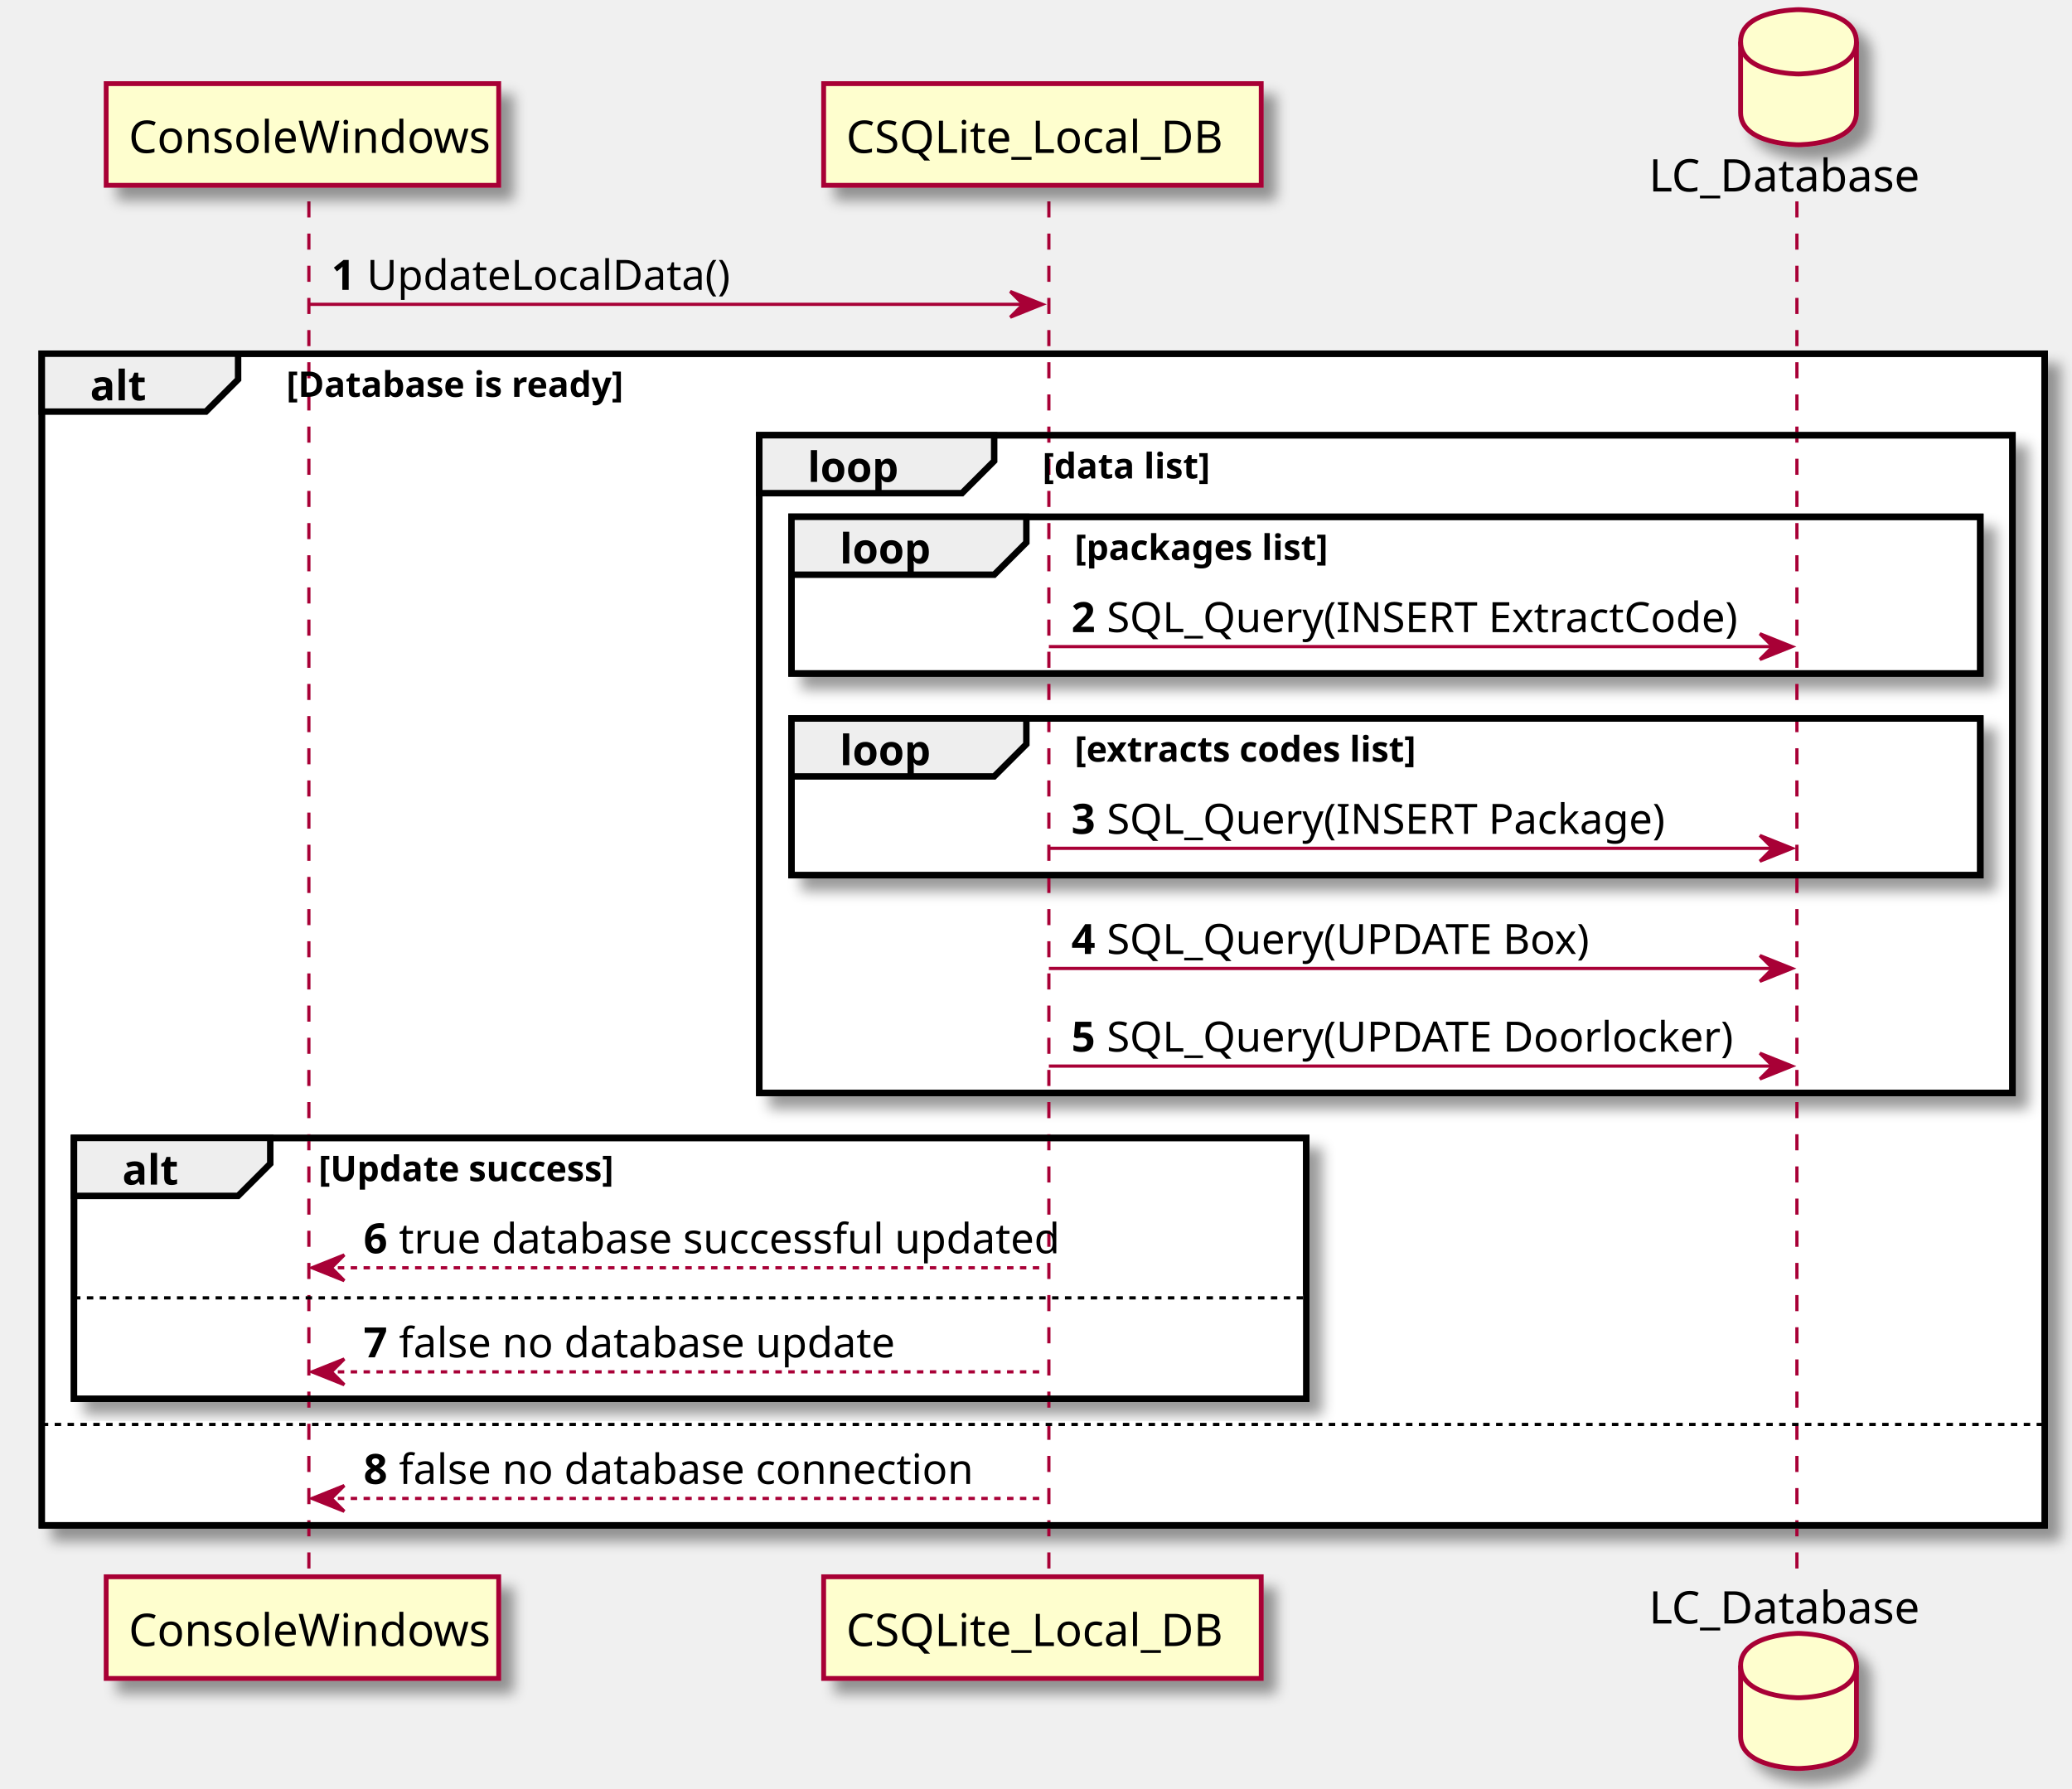
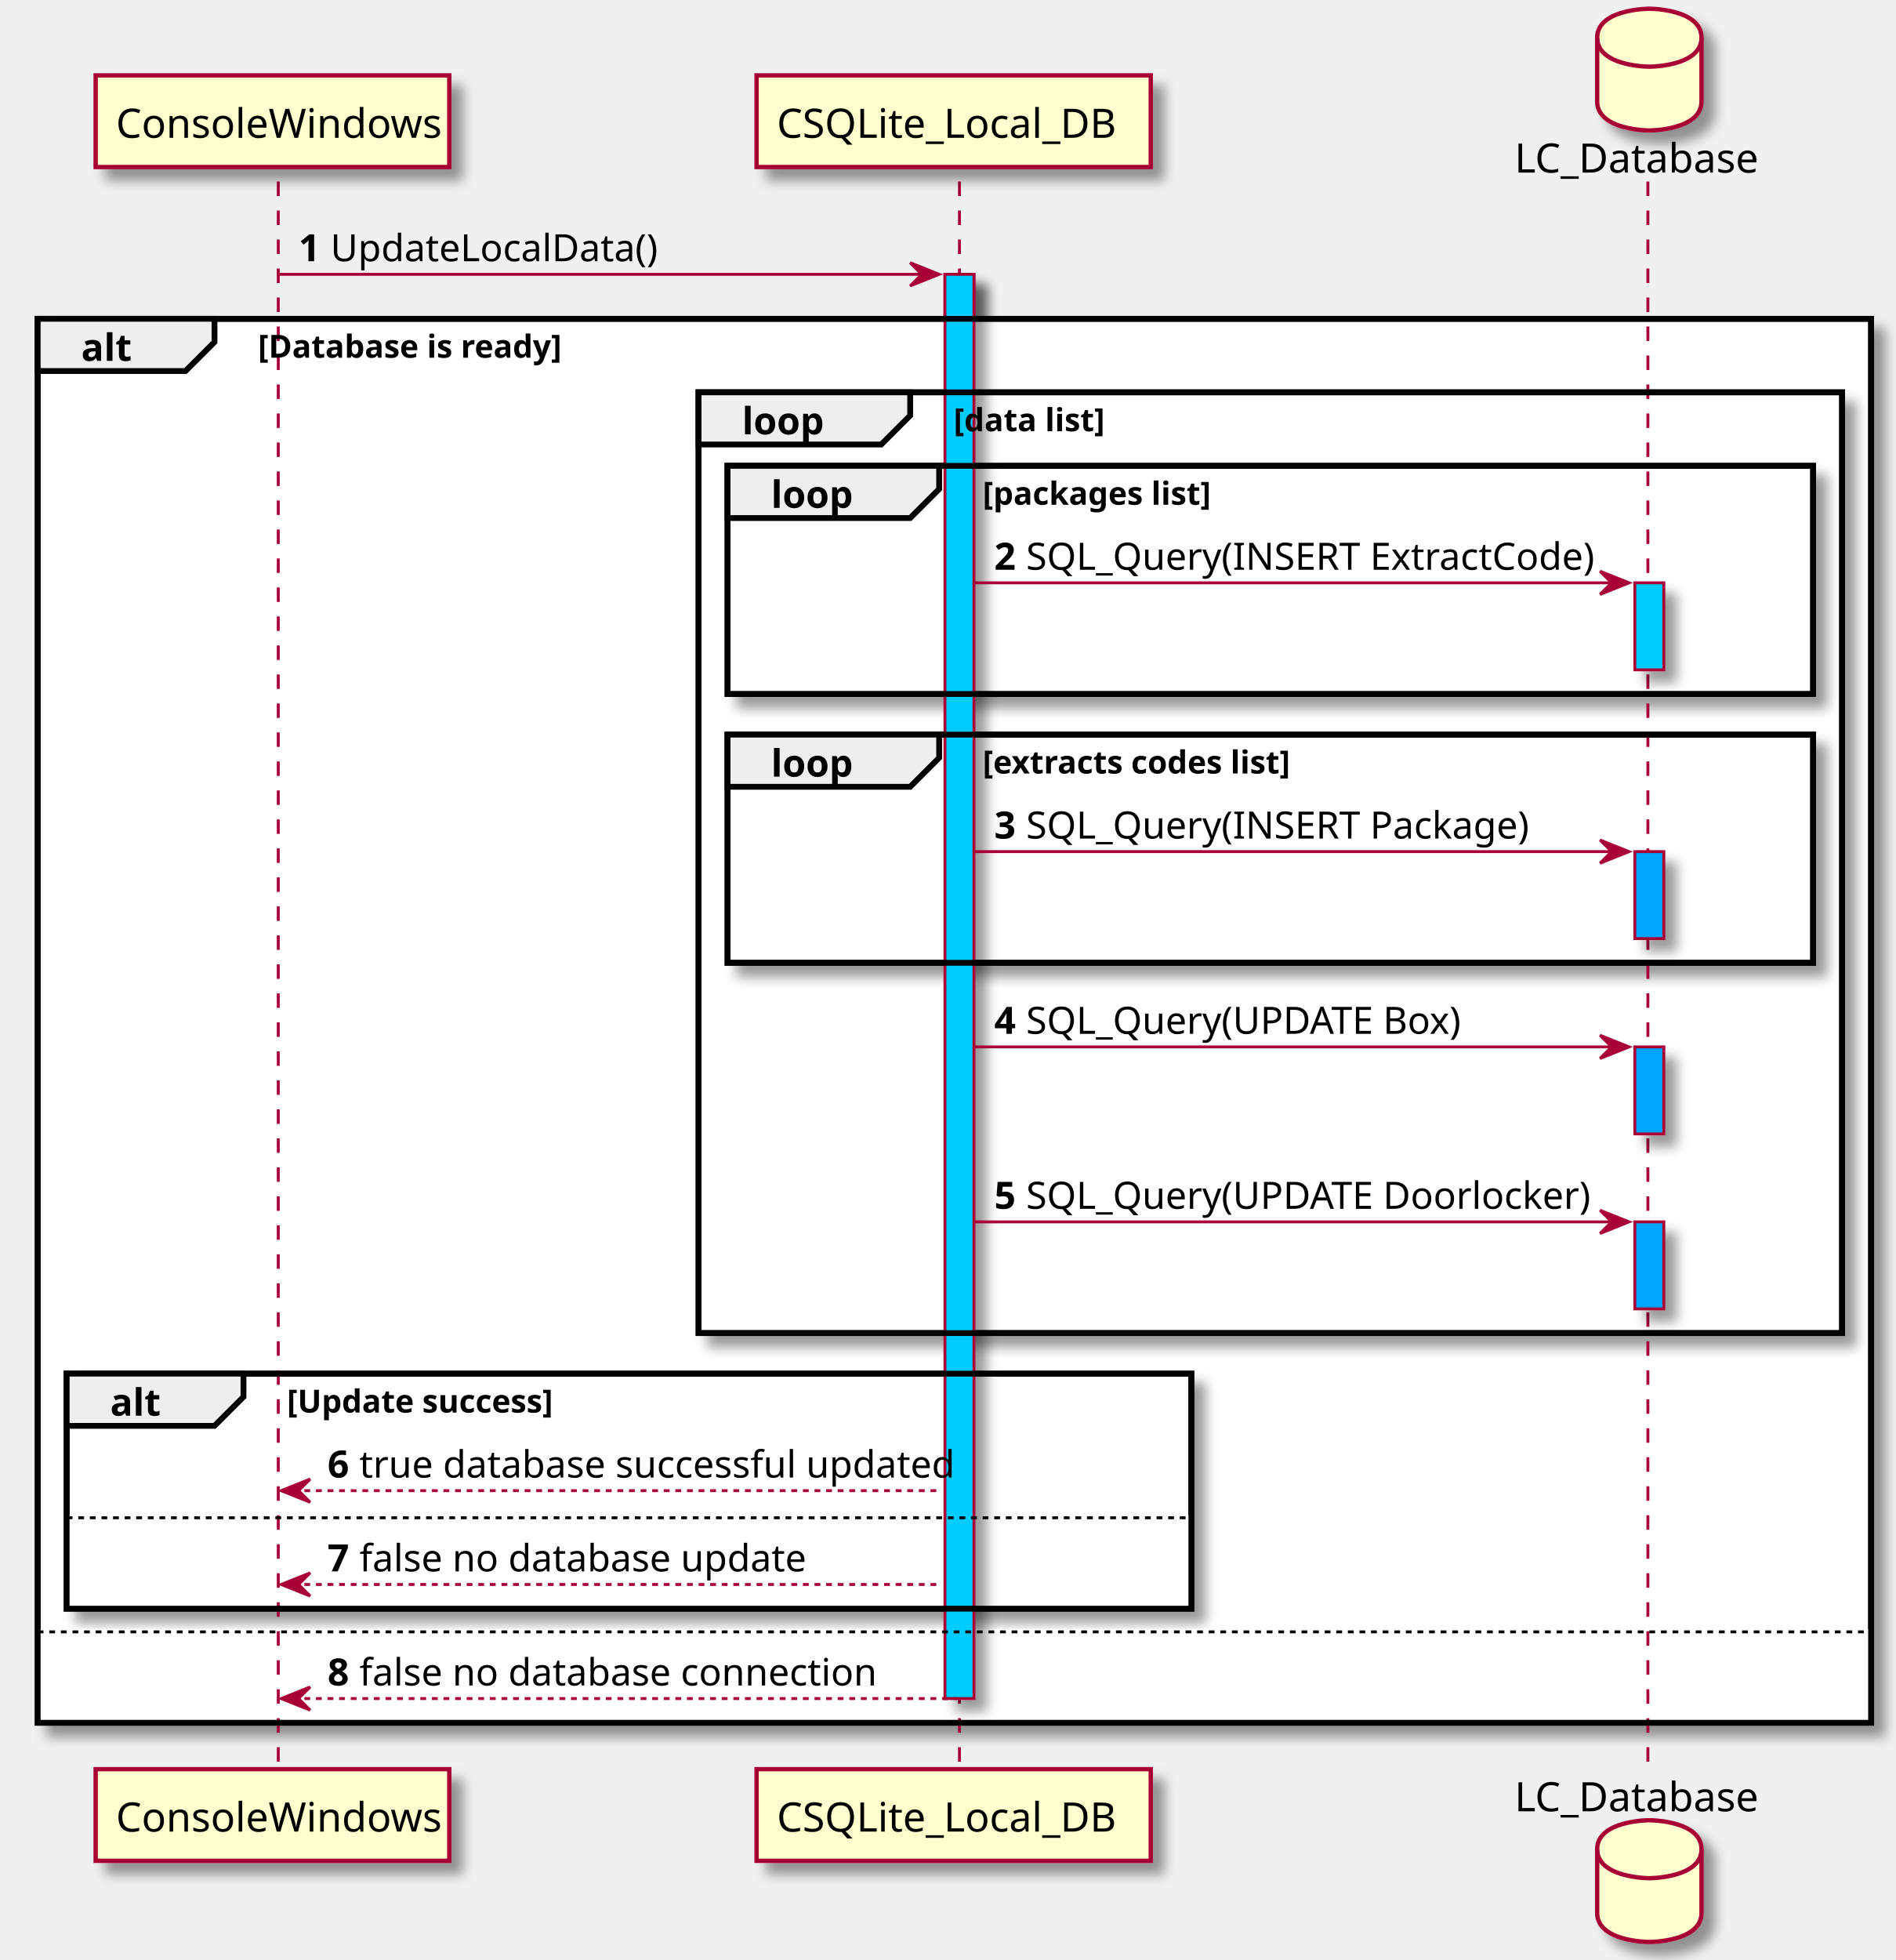
- <svg xmlns="http://www.w3.org/2000/svg" height="556px" style="width:644px;height:556px;" version="1.1" viewBox="0 0 644 556" width="644px">
+ <svg xmlns="http://www.w3.org/2000/svg" height="676px" style="width:654px;height:676px;" version="1.1" viewBox="0 0 654 676" width="654px">
  <defs>
    <filter height="300%" id="f1" width="300%" x="-1" y="-1">
      <feGaussianBlur result="blurOut" stdDeviation="2.0" />
      <feColorMatrix in="blurOut" result="blurOut2" type="matrix" values="0 0 0 0 0 0 0 0 0 0 0 0 0 0 0 0 0 0 .4 0" />
      <feOffset dx="4.0" dy="4.0" in="blurOut2" result="blurOut3" />
      <feBlend in="SourceGraphic" in2="blurOut3" mode="normal" />
    </filter>
  </defs>
  <g>
-     <rect fill="#FFFFFF" filter="url(#f1)" height="364.219" style="stroke: #000000; stroke-width: 2.0;" width="622.5" x="13" y="109.961" />
-     <rect fill="#FFFFFF" filter="url(#f1)" height="204.461" style="stroke: #000000; stroke-width: 2.0;" width="389.5" x="236" y="135.312" />
-     <rect fill="#FFFFFF" filter="url(#f1)" height="48.703" style="stroke: #000000; stroke-width: 2.0;" width="369.5" x="246" y="160.664" />
-     <rect fill="#FFFFFF" filter="url(#f1)" height="48.703" style="stroke: #000000; stroke-width: 2.0;" width="369.5" x="246" y="223.367" />
-     <rect fill="#FFFFFF" filter="url(#f1)" height="81.055" style="stroke: #000000; stroke-width: 2.0;" width="383" x="23" y="353.773" />
-     <rect fill="#FFFFFF" height="32.352" style="stroke: none; stroke-width: 1.0;" width="383" x="23" y="402.477" />
-     <rect fill="#FFFFFF" height="32.352" style="stroke: none; stroke-width: 1.0;" width="622.5" x="13" y="441.828" />
-     <line style="stroke: #A80036; stroke-width: 1.0; stroke-dasharray: 5.0,5.0;" x1="96" x2="96" y1="62.609" y2="491.18" />
-     <line style="stroke: #A80036; stroke-width: 1.0; stroke-dasharray: 5.0,5.0;" x1="326" x2="326" y1="62.609" y2="491.18" />
-     <line style="stroke: #A80036; stroke-width: 1.0; stroke-dasharray: 5.0,5.0;" x1="558.5" x2="558.5" y1="62.609" y2="491.18" />
+     <rect fill="#00CCFF" filter="url(#f1)" height="491.219" style="stroke: #A80036; stroke-width: 1.0;" width="10" x="326" y="94.609" />
+     <rect fill="#00CCFF" filter="url(#f1)" height="30" style="stroke: #A80036; stroke-width: 1.0;" width="10" x="564" y="201.016" />
+     <rect fill="#00A5FF" filter="url(#f1)" height="30" style="stroke: #A80036; stroke-width: 1.0;" width="10" x="564" y="293.719" />
+     <rect fill="#00A5FF" filter="url(#f1)" height="30" style="stroke: #A80036; stroke-width: 1.0;" width="10" x="564" y="361.07" />
+     <rect fill="#00A5FF" filter="url(#f1)" height="30" style="stroke: #A80036; stroke-width: 1.0;" width="10" x="564" y="421.422" />
+     <rect fill="#FFFFFF" filter="url(#f1)" height="484.219" style="stroke: #000000; stroke-width: 2.0;" width="632.5" x="13" y="109.961" />
+     <rect fill="#FFFFFF" filter="url(#f1)" height="324.461" style="stroke: #000000; stroke-width: 2.0;" width="394.5" x="241" y="135.312" />
+     <rect fill="#FFFFFF" filter="url(#f1)" height="78.703" style="stroke: #000000; stroke-width: 2.0;" width="374.5" x="251" y="160.664" />
+     <rect fill="#FFFFFF" filter="url(#f1)" height="78.703" style="stroke: #000000; stroke-width: 2.0;" width="374.5" x="251" y="253.367" />
+     <rect fill="#FFFFFF" filter="url(#f1)" height="81.055" style="stroke: #000000; stroke-width: 2.0;" width="388" x="23" y="473.773" />
+     <rect fill="#FFFFFF" height="32.352" style="stroke: none; stroke-width: 1.0;" width="388" x="23" y="522.477" />
+     <rect fill="#FFFFFF" height="32.352" style="stroke: none; stroke-width: 1.0;" width="632.5" x="13" y="561.828" />
+     <line style="stroke: #A80036; stroke-width: 1.0; stroke-dasharray: 5.0,5.0;" x1="96" x2="96" y1="62.609" y2="611.18" />
+     <line style="stroke: #A80036; stroke-width: 1.0; stroke-dasharray: 5.0,5.0;" x1="331" x2="331" y1="62.609" y2="611.18" />
+     <line style="stroke: #A80036; stroke-width: 1.0; stroke-dasharray: 5.0,5.0;" x1="568.5" x2="568.5" y1="62.609" y2="611.18" />
    <rect fill="#FEFECE" filter="url(#f1)" height="31.609" style="stroke: #A80036; stroke-width: 1.5;" width="122" x="33" y="26" />
    <text fill="#000000" font-family="sans-serif" font-size="14" lengthAdjust="spacingAndGlyphs" textLength="108" x="40" y="47.533">ConsoleWindows</text>
-     <rect fill="#FEFECE" filter="url(#f1)" height="31.609" style="stroke: #A80036; stroke-width: 1.5;" width="122" x="33" y="490.18" />
-     <text fill="#000000" font-family="sans-serif" font-size="14" lengthAdjust="spacingAndGlyphs" textLength="108" x="40" y="511.713">ConsoleWindows</text>
-     <rect fill="#FEFECE" filter="url(#f1)" height="31.609" style="stroke: #A80036; stroke-width: 1.5;" width="136" x="256" y="26" />
-     <text fill="#000000" font-family="sans-serif" font-size="14" lengthAdjust="spacingAndGlyphs" textLength="122" x="263" y="47.533">CSQLite_Local_DB</text>
-     <rect fill="#FEFECE" filter="url(#f1)" height="31.609" style="stroke: #A80036; stroke-width: 1.5;" width="136" x="256" y="490.18" />
-     <text fill="#000000" font-family="sans-serif" font-size="14" lengthAdjust="spacingAndGlyphs" textLength="122" x="263" y="511.713">CSQLite_Local_DB</text>
-     <text fill="#000000" font-family="sans-serif" font-size="14" lengthAdjust="spacingAndGlyphs" textLength="87" x="512.5" y="59.533">LC_Database</text>
-     <path d="M541,13 C541,3 559,3 559,3 C559,3 577,3 577,13 L577,35 C577,45 559,45 559,45 C559,45 541,45 541,35 L541,13 " fill="#FEFECE" filter="url(#f1)" style="stroke: #A80036; stroke-width: 1.5;" />
-     <path d="M541,13 C541,23 559,23 559,23 C559,23 577,23 577,13 " fill="none" style="stroke: #A80036; stroke-width: 1.5;" />
-     <text fill="#000000" font-family="sans-serif" font-size="14" lengthAdjust="spacingAndGlyphs" textLength="87" x="512.5" y="504.713">LC_Database</text>
-     <path d="M541,517.789 C541,507.789 559,507.789 559,507.789 C559,507.789 577,507.789 577,517.789 L577,539.789 C577,549.789 559,549.789 559,549.789 C559,549.789 541,549.789 541,539.789 L541,517.789 " fill="#FEFECE" filter="url(#f1)" style="stroke: #A80036; stroke-width: 1.5;" />
-     <path d="M541,517.789 C541,527.789 559,527.789 559,527.789 C559,527.789 577,527.789 577,517.789 " fill="none" style="stroke: #A80036; stroke-width: 1.5;" />
+     <rect fill="#FEFECE" filter="url(#f1)" height="31.609" style="stroke: #A80036; stroke-width: 1.5;" width="122" x="33" y="610.18" />
+     <text fill="#000000" font-family="sans-serif" font-size="14" lengthAdjust="spacingAndGlyphs" textLength="108" x="40" y="631.713">ConsoleWindows</text>
+     <rect fill="#FEFECE" filter="url(#f1)" height="31.609" style="stroke: #A80036; stroke-width: 1.5;" width="136" x="261" y="26" />
+     <text fill="#000000" font-family="sans-serif" font-size="14" lengthAdjust="spacingAndGlyphs" textLength="122" x="268" y="47.533">CSQLite_Local_DB</text>
+     <rect fill="#FEFECE" filter="url(#f1)" height="31.609" style="stroke: #A80036; stroke-width: 1.5;" width="136" x="261" y="610.18" />
+     <text fill="#000000" font-family="sans-serif" font-size="14" lengthAdjust="spacingAndGlyphs" textLength="122" x="268" y="631.713">CSQLite_Local_DB</text>
+     <text fill="#000000" font-family="sans-serif" font-size="14" lengthAdjust="spacingAndGlyphs" textLength="87" x="522.5" y="59.533">LC_Database</text>
+     <path d="M551,13 C551,3 569,3 569,3 C569,3 587,3 587,13 L587,35 C587,45 569,45 569,45 C569,45 551,45 551,35 L551,13 " fill="#FEFECE" filter="url(#f1)" style="stroke: #A80036; stroke-width: 1.5;" />
+     <path d="M551,13 C551,23 569,23 569,23 C569,23 587,23 587,13 " fill="none" style="stroke: #A80036; stroke-width: 1.5;" />
+     <text fill="#000000" font-family="sans-serif" font-size="14" lengthAdjust="spacingAndGlyphs" textLength="87" x="522.5" y="624.713">LC_Database</text>
+     <path d="M551,637.789 C551,627.789 569,627.789 569,627.789 C569,627.789 587,627.789 587,637.789 L587,659.789 C587,669.789 569,669.789 569,669.789 C569,669.789 551,669.789 551,659.789 L551,637.789 " fill="#FEFECE" filter="url(#f1)" style="stroke: #A80036; stroke-width: 1.5;" />
+     <path d="M551,637.789 C551,647.789 569,647.789 569,647.789 C569,647.789 587,647.789 587,637.789 " fill="none" style="stroke: #A80036; stroke-width: 1.5;" />
+     <rect fill="#00CCFF" filter="url(#f1)" height="491.219" style="stroke: #A80036; stroke-width: 1.0;" width="10" x="326" y="94.609" />
+     <rect fill="#00CCFF" filter="url(#f1)" height="30" style="stroke: #A80036; stroke-width: 1.0;" width="10" x="564" y="201.016" />
+     <rect fill="#00A5FF" filter="url(#f1)" height="30" style="stroke: #A80036; stroke-width: 1.0;" width="10" x="564" y="293.719" />
+     <rect fill="#00A5FF" filter="url(#f1)" height="30" style="stroke: #A80036; stroke-width: 1.0;" width="10" x="564" y="361.07" />
+     <rect fill="#00A5FF" filter="url(#f1)" height="30" style="stroke: #A80036; stroke-width: 1.0;" width="10" x="564" y="421.422" />
    <polygon fill="#A80036" points="314,90.609,324,94.609,314,98.609,318,94.609" style="stroke: #A80036; stroke-width: 1.0;" />
    <line style="stroke: #A80036; stroke-width: 1.0;" x1="96" x2="320" y1="94.609" y2="94.609" />
    <text fill="#000000" font-family="sans-serif" font-size="13" font-weight="bold" lengthAdjust="spacingAndGlyphs" textLength="7" x="103" y="90.105">1</text>
    <text fill="#000000" font-family="sans-serif" font-size="13" lengthAdjust="spacingAndGlyphs" textLength="107" x="114" y="90.105">UpdateLocalData()</text>
-     <rect fill="none" height="364.219" style="stroke: #000000; stroke-width: 2.0;" width="622.5" x="13" y="109.961" />
+     <rect fill="none" height="484.219" style="stroke: #000000; stroke-width: 2.0;" width="632.5" x="13" y="109.961" />
    <polygon fill="#EEEEEE" points="13,109.961,74,109.961,74,117.961,64,127.961,13,127.961,13,109.961" style="stroke: #000000; stroke-width: 2.0;" />
    <text fill="#000000" font-family="sans-serif" font-size="13" font-weight="bold" lengthAdjust="spacingAndGlyphs" textLength="16" x="28" y="124.456">alt</text>
    <text fill="#000000" font-family="sans-serif" font-size="11" font-weight="bold" lengthAdjust="spacingAndGlyphs" textLength="105" x="89" y="123.38">[Database is ready]</text>
-     <rect fill="none" height="204.461" style="stroke: #000000; stroke-width: 2.0;" width="389.5" x="236" y="135.312" />
-     <polygon fill="#EEEEEE" points="236,135.312,309,135.312,309,143.312,299,153.312,236,153.312,236,135.312" style="stroke: #000000; stroke-width: 2.0;" />
-     <text fill="#000000" font-family="sans-serif" font-size="13" font-weight="bold" lengthAdjust="spacingAndGlyphs" textLength="28" x="251" y="149.808">loop</text>
-     <text fill="#000000" font-family="sans-serif" font-size="11" font-weight="bold" lengthAdjust="spacingAndGlyphs" textLength="51" x="324" y="148.731">[data list]</text>
-     <rect fill="none" height="48.703" style="stroke: #000000; stroke-width: 2.0;" width="369.5" x="246" y="160.664" />
-     <polygon fill="#EEEEEE" points="246,160.664,319,160.664,319,168.664,309,178.664,246,178.664,246,160.664" style="stroke: #000000; stroke-width: 2.0;" />
-     <text fill="#000000" font-family="sans-serif" font-size="13" font-weight="bold" lengthAdjust="spacingAndGlyphs" textLength="28" x="261" y="175.159">loop</text>
-     <text fill="#000000" font-family="sans-serif" font-size="11" font-weight="bold" lengthAdjust="spacingAndGlyphs" textLength="81" x="334" y="174.083">[packages list]</text>
-     <polygon fill="#A80036" points="547,197.016,557,201.016,547,205.016,551,201.016" style="stroke: #A80036; stroke-width: 1.0;" />
-     <line style="stroke: #A80036; stroke-width: 1.0;" x1="326" x2="553" y1="201.016" y2="201.016" />
-     <text fill="#000000" font-family="sans-serif" font-size="13" font-weight="bold" lengthAdjust="spacingAndGlyphs" textLength="7" x="333" y="196.511">2</text>
-     <text fill="#000000" font-family="sans-serif" font-size="13" lengthAdjust="spacingAndGlyphs" textLength="198" x="344" y="196.511">SQL_Query(INSERT ExtractCode)</text>
-     <rect fill="none" height="48.703" style="stroke: #000000; stroke-width: 2.0;" width="369.5" x="246" y="223.367" />
-     <polygon fill="#EEEEEE" points="246,223.367,319,223.367,319,231.367,309,241.367,246,241.367,246,223.367" style="stroke: #000000; stroke-width: 2.0;" />
-     <text fill="#000000" font-family="sans-serif" font-size="13" font-weight="bold" lengthAdjust="spacingAndGlyphs" textLength="28" x="261" y="237.862">loop</text>
-     <text fill="#000000" font-family="sans-serif" font-size="11" font-weight="bold" lengthAdjust="spacingAndGlyphs" textLength="110" x="334" y="236.786">[extracts codes list]</text>
-     <polygon fill="#A80036" points="547,259.719,557,263.719,547,267.719,551,263.719" style="stroke: #A80036; stroke-width: 1.0;" />
-     <line style="stroke: #A80036; stroke-width: 1.0;" x1="326" x2="553" y1="263.719" y2="263.719" />
-     <text fill="#000000" font-family="sans-serif" font-size="13" font-weight="bold" lengthAdjust="spacingAndGlyphs" textLength="7" x="333" y="259.214">3</text>
-     <text fill="#000000" font-family="sans-serif" font-size="13" lengthAdjust="spacingAndGlyphs" textLength="177" x="344" y="259.214">SQL_Query(INSERT Package)</text>
-     <polygon fill="#A80036" points="547,297.07,557,301.07,547,305.07,551,301.07" style="stroke: #A80036; stroke-width: 1.0;" />
-     <line style="stroke: #A80036; stroke-width: 1.0;" x1="326" x2="553" y1="301.07" y2="301.07" />
-     <text fill="#000000" font-family="sans-serif" font-size="13" font-weight="bold" lengthAdjust="spacingAndGlyphs" textLength="7" x="333" y="296.565">4</text>
-     <text fill="#000000" font-family="sans-serif" font-size="13" lengthAdjust="spacingAndGlyphs" textLength="155" x="344" y="296.565">SQL_Query(UPDATE Box)</text>
-     <polygon fill="#A80036" points="547,327.422,557,331.422,547,335.422,551,331.422" style="stroke: #A80036; stroke-width: 1.0;" />
-     <line style="stroke: #A80036; stroke-width: 1.0;" x1="326" x2="553" y1="331.422" y2="331.422" />
-     <text fill="#000000" font-family="sans-serif" font-size="13" font-weight="bold" lengthAdjust="spacingAndGlyphs" textLength="7" x="333" y="326.917">5</text>
-     <text fill="#000000" font-family="sans-serif" font-size="13" lengthAdjust="spacingAndGlyphs" textLength="194" x="344" y="326.917">SQL_Query(UPDATE Doorlocker)</text>
-     <rect fill="none" height="81.055" style="stroke: #000000; stroke-width: 2.0;" width="383" x="23" y="353.773" />
-     <polygon fill="#EEEEEE" points="23,353.773,84,353.773,84,361.773,74,371.773,23,371.773,23,353.773" style="stroke: #000000; stroke-width: 2.0;" />
-     <text fill="#000000" font-family="sans-serif" font-size="13" font-weight="bold" lengthAdjust="spacingAndGlyphs" textLength="16" x="38" y="368.269">alt</text>
-     <text fill="#000000" font-family="sans-serif" font-size="11" font-weight="bold" lengthAdjust="spacingAndGlyphs" textLength="96" x="99" y="367.192">[Update success]</text>
-     <polygon fill="#A80036" points="107,390.125,97,394.125,107,398.125,103,394.125" style="stroke: #A80036; stroke-width: 1.0;" />
-     <line style="stroke: #A80036; stroke-width: 1.0; stroke-dasharray: 2.0,2.0;" x1="101" x2="325" y1="394.125" y2="394.125" />
-     <text fill="#000000" font-family="sans-serif" font-size="13" font-weight="bold" lengthAdjust="spacingAndGlyphs" textLength="7" x="113" y="389.62">6</text>
-     <text fill="#000000" font-family="sans-serif" font-size="13" lengthAdjust="spacingAndGlyphs" textLength="195" x="124" y="389.62">true database successful updated</text>
-     <line style="stroke: #000000; stroke-width: 1.0; stroke-dasharray: 2.0,2.0;" x1="23" x2="406" y1="403.477" y2="403.477" />
-     <polygon fill="#A80036" points="107,422.477,97,426.477,107,430.477,103,426.477" style="stroke: #A80036; stroke-width: 1.0;" />
-     <line style="stroke: #A80036; stroke-width: 1.0; stroke-dasharray: 2.0,2.0;" x1="101" x2="325" y1="426.477" y2="426.477" />
-     <text fill="#000000" font-family="sans-serif" font-size="13" font-weight="bold" lengthAdjust="spacingAndGlyphs" textLength="7" x="113" y="421.972">7</text>
-     <text fill="#000000" font-family="sans-serif" font-size="13" lengthAdjust="spacingAndGlyphs" textLength="145" x="124" y="421.972">false no database update</text>
-     <line style="stroke: #000000; stroke-width: 1.0; stroke-dasharray: 2.0,2.0;" x1="13" x2="635.5" y1="442.828" y2="442.828" />
-     <polygon fill="#A80036" points="107,461.828,97,465.828,107,469.828,103,465.828" style="stroke: #A80036; stroke-width: 1.0;" />
-     <line style="stroke: #A80036; stroke-width: 1.0; stroke-dasharray: 2.0,2.0;" x1="101" x2="325" y1="465.828" y2="465.828" />
-     <text fill="#000000" font-family="sans-serif" font-size="13" font-weight="bold" lengthAdjust="spacingAndGlyphs" textLength="7" x="113" y="461.323">8</text>
-     <text fill="#000000" font-family="sans-serif" font-size="13" lengthAdjust="spacingAndGlyphs" textLength="169" x="124" y="461.323">false no database connection</text>
+     <rect fill="none" height="324.461" style="stroke: #000000; stroke-width: 2.0;" width="394.5" x="241" y="135.312" />
+     <polygon fill="#EEEEEE" points="241,135.312,314,135.312,314,143.312,304,153.312,241,153.312,241,135.312" style="stroke: #000000; stroke-width: 2.0;" />
+     <text fill="#000000" font-family="sans-serif" font-size="13" font-weight="bold" lengthAdjust="spacingAndGlyphs" textLength="28" x="256" y="149.808">loop</text>
+     <text fill="#000000" font-family="sans-serif" font-size="11" font-weight="bold" lengthAdjust="spacingAndGlyphs" textLength="51" x="329" y="148.731">[data list]</text>
+     <rect fill="none" height="78.703" style="stroke: #000000; stroke-width: 2.0;" width="374.5" x="251" y="160.664" />
+     <polygon fill="#EEEEEE" points="251,160.664,324,160.664,324,168.664,314,178.664,251,178.664,251,160.664" style="stroke: #000000; stroke-width: 2.0;" />
+     <text fill="#000000" font-family="sans-serif" font-size="13" font-weight="bold" lengthAdjust="spacingAndGlyphs" textLength="28" x="266" y="175.159">loop</text>
+     <text fill="#000000" font-family="sans-serif" font-size="11" font-weight="bold" lengthAdjust="spacingAndGlyphs" textLength="81" x="339" y="174.083">[packages list]</text>
+     <polygon fill="#A80036" points="552,197.016,562,201.016,552,205.016,556,201.016" style="stroke: #A80036; stroke-width: 1.0;" />
+     <line style="stroke: #A80036; stroke-width: 1.0;" x1="336" x2="558" y1="201.016" y2="201.016" />
+     <text fill="#000000" font-family="sans-serif" font-size="13" font-weight="bold" lengthAdjust="spacingAndGlyphs" textLength="7" x="343" y="196.511">2</text>
+     <text fill="#000000" font-family="sans-serif" font-size="13" lengthAdjust="spacingAndGlyphs" textLength="198" x="354" y="196.511">SQL_Query(INSERT ExtractCode)</text>
+     <rect fill="none" height="78.703" style="stroke: #000000; stroke-width: 2.0;" width="374.5" x="251" y="253.367" />
+     <polygon fill="#EEEEEE" points="251,253.367,324,253.367,324,261.367,314,271.367,251,271.367,251,253.367" style="stroke: #000000; stroke-width: 2.0;" />
+     <text fill="#000000" font-family="sans-serif" font-size="13" font-weight="bold" lengthAdjust="spacingAndGlyphs" textLength="28" x="266" y="267.862">loop</text>
+     <text fill="#000000" font-family="sans-serif" font-size="11" font-weight="bold" lengthAdjust="spacingAndGlyphs" textLength="110" x="339" y="266.786">[extracts codes list]</text>
+     <polygon fill="#A80036" points="552,289.719,562,293.719,552,297.719,556,293.719" style="stroke: #A80036; stroke-width: 1.0;" />
+     <line style="stroke: #A80036; stroke-width: 1.0;" x1="336" x2="558" y1="293.719" y2="293.719" />
+     <text fill="#000000" font-family="sans-serif" font-size="13" font-weight="bold" lengthAdjust="spacingAndGlyphs" textLength="7" x="343" y="289.214">3</text>
+     <text fill="#000000" font-family="sans-serif" font-size="13" lengthAdjust="spacingAndGlyphs" textLength="177" x="354" y="289.214">SQL_Query(INSERT Package)</text>
+     <polygon fill="#A80036" points="552,357.07,562,361.07,552,365.07,556,361.07" style="stroke: #A80036; stroke-width: 1.0;" />
+     <line style="stroke: #A80036; stroke-width: 1.0;" x1="336" x2="558" y1="361.07" y2="361.07" />
+     <text fill="#000000" font-family="sans-serif" font-size="13" font-weight="bold" lengthAdjust="spacingAndGlyphs" textLength="7" x="343" y="356.565">4</text>
+     <text fill="#000000" font-family="sans-serif" font-size="13" lengthAdjust="spacingAndGlyphs" textLength="155" x="354" y="356.565">SQL_Query(UPDATE Box)</text>
+     <polygon fill="#A80036" points="552,417.422,562,421.422,552,425.422,556,421.422" style="stroke: #A80036; stroke-width: 1.0;" />
+     <line style="stroke: #A80036; stroke-width: 1.0;" x1="336" x2="558" y1="421.422" y2="421.422" />
+     <text fill="#000000" font-family="sans-serif" font-size="13" font-weight="bold" lengthAdjust="spacingAndGlyphs" textLength="7" x="343" y="416.917">5</text>
+     <text fill="#000000" font-family="sans-serif" font-size="13" lengthAdjust="spacingAndGlyphs" textLength="194" x="354" y="416.917">SQL_Query(UPDATE Doorlocker)</text>
+     <rect fill="none" height="81.055" style="stroke: #000000; stroke-width: 2.0;" width="388" x="23" y="473.773" />
+     <polygon fill="#EEEEEE" points="23,473.773,84,473.773,84,481.773,74,491.773,23,491.773,23,473.773" style="stroke: #000000; stroke-width: 2.0;" />
+     <text fill="#000000" font-family="sans-serif" font-size="13" font-weight="bold" lengthAdjust="spacingAndGlyphs" textLength="16" x="38" y="488.269">alt</text>
+     <text fill="#000000" font-family="sans-serif" font-size="11" font-weight="bold" lengthAdjust="spacingAndGlyphs" textLength="96" x="99" y="487.192">[Update success]</text>
+     <polygon fill="#A80036" points="107,510.125,97,514.125,107,518.125,103,514.125" style="stroke: #A80036; stroke-width: 1.0;" />
+     <line style="stroke: #A80036; stroke-width: 1.0; stroke-dasharray: 2.0,2.0;" x1="101" x2="325" y1="514.125" y2="514.125" />
+     <text fill="#000000" font-family="sans-serif" font-size="13" font-weight="bold" lengthAdjust="spacingAndGlyphs" textLength="7" x="113" y="509.62">6</text>
+     <text fill="#000000" font-family="sans-serif" font-size="13" lengthAdjust="spacingAndGlyphs" textLength="195" x="124" y="509.62">true database successful updated</text>
+     <line style="stroke: #000000; stroke-width: 1.0; stroke-dasharray: 2.0,2.0;" x1="23" x2="411" y1="523.477" y2="523.477" />
+     <polygon fill="#A80036" points="107,542.477,97,546.477,107,550.477,103,546.477" style="stroke: #A80036; stroke-width: 1.0;" />
+     <line style="stroke: #A80036; stroke-width: 1.0; stroke-dasharray: 2.0,2.0;" x1="101" x2="325" y1="546.477" y2="546.477" />
+     <text fill="#000000" font-family="sans-serif" font-size="13" font-weight="bold" lengthAdjust="spacingAndGlyphs" textLength="7" x="113" y="541.972">7</text>
+     <text fill="#000000" font-family="sans-serif" font-size="13" lengthAdjust="spacingAndGlyphs" textLength="145" x="124" y="541.972">false no database update</text>
+     <line style="stroke: #000000; stroke-width: 1.0; stroke-dasharray: 2.0,2.0;" x1="13" x2="645.5" y1="562.828" y2="562.828" />
+     <polygon fill="#A80036" points="107,581.828,97,585.828,107,589.828,103,585.828" style="stroke: #A80036; stroke-width: 1.0;" />
+     <line style="stroke: #A80036; stroke-width: 1.0; stroke-dasharray: 2.0,2.0;" x1="101" x2="330" y1="585.828" y2="585.828" />
+     <text fill="#000000" font-family="sans-serif" font-size="13" font-weight="bold" lengthAdjust="spacingAndGlyphs" textLength="7" x="113" y="581.323">8</text>
+     <text fill="#000000" font-family="sans-serif" font-size="13" lengthAdjust="spacingAndGlyphs" textLength="169" x="124" y="581.323">false no database connection</text>
  </g>
</svg>
